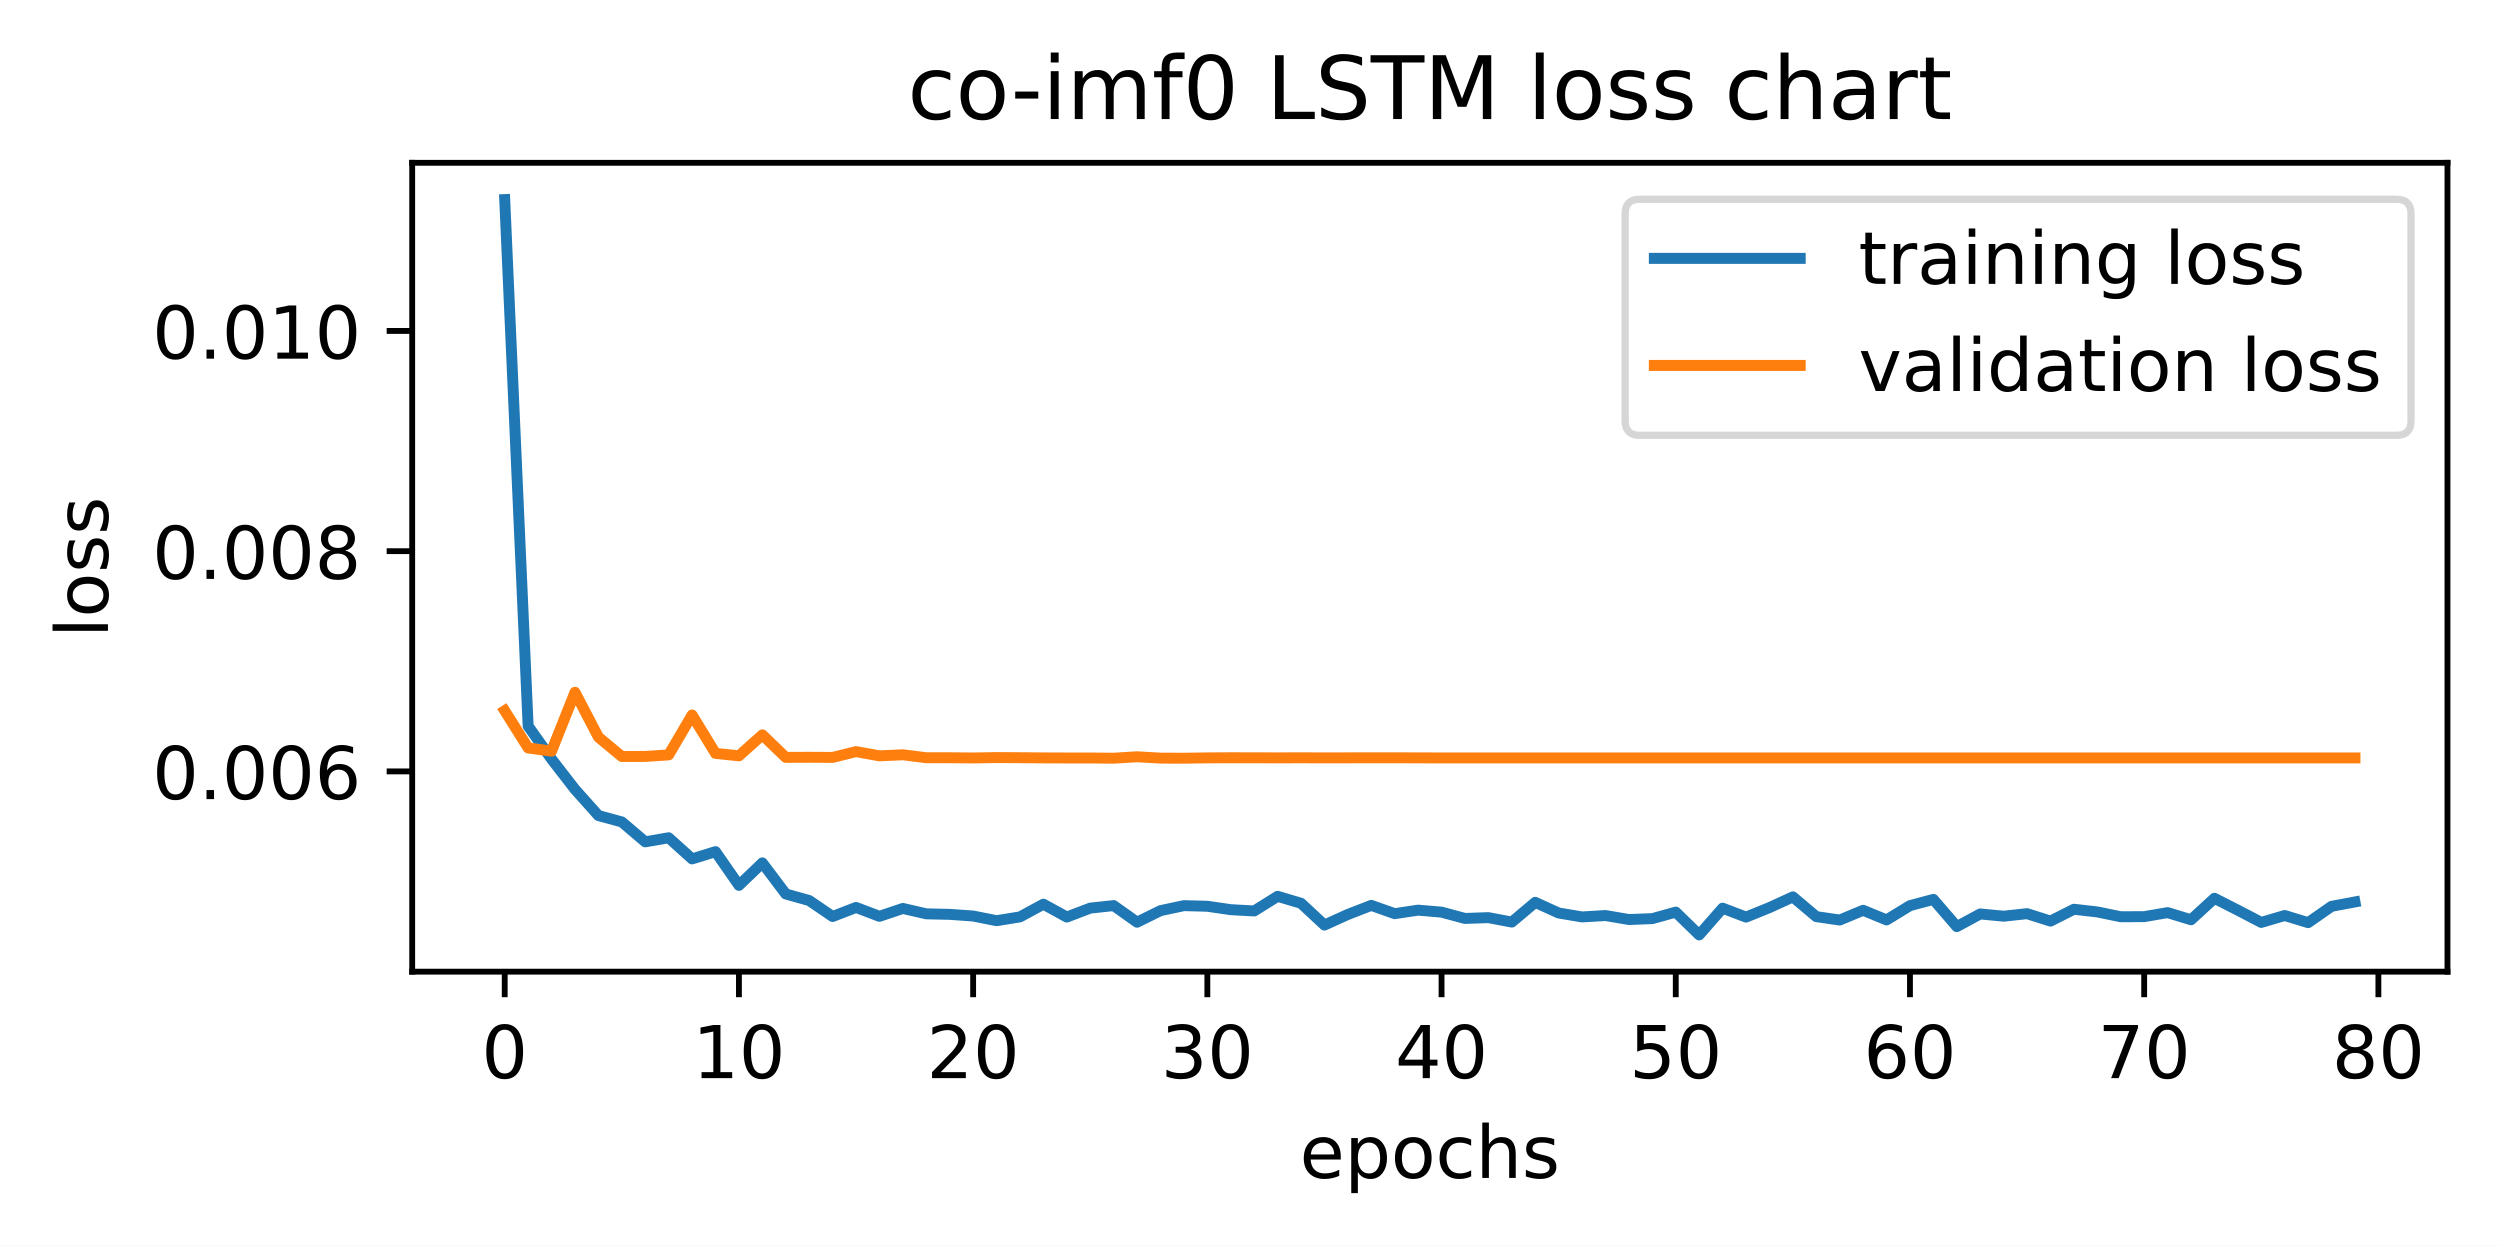
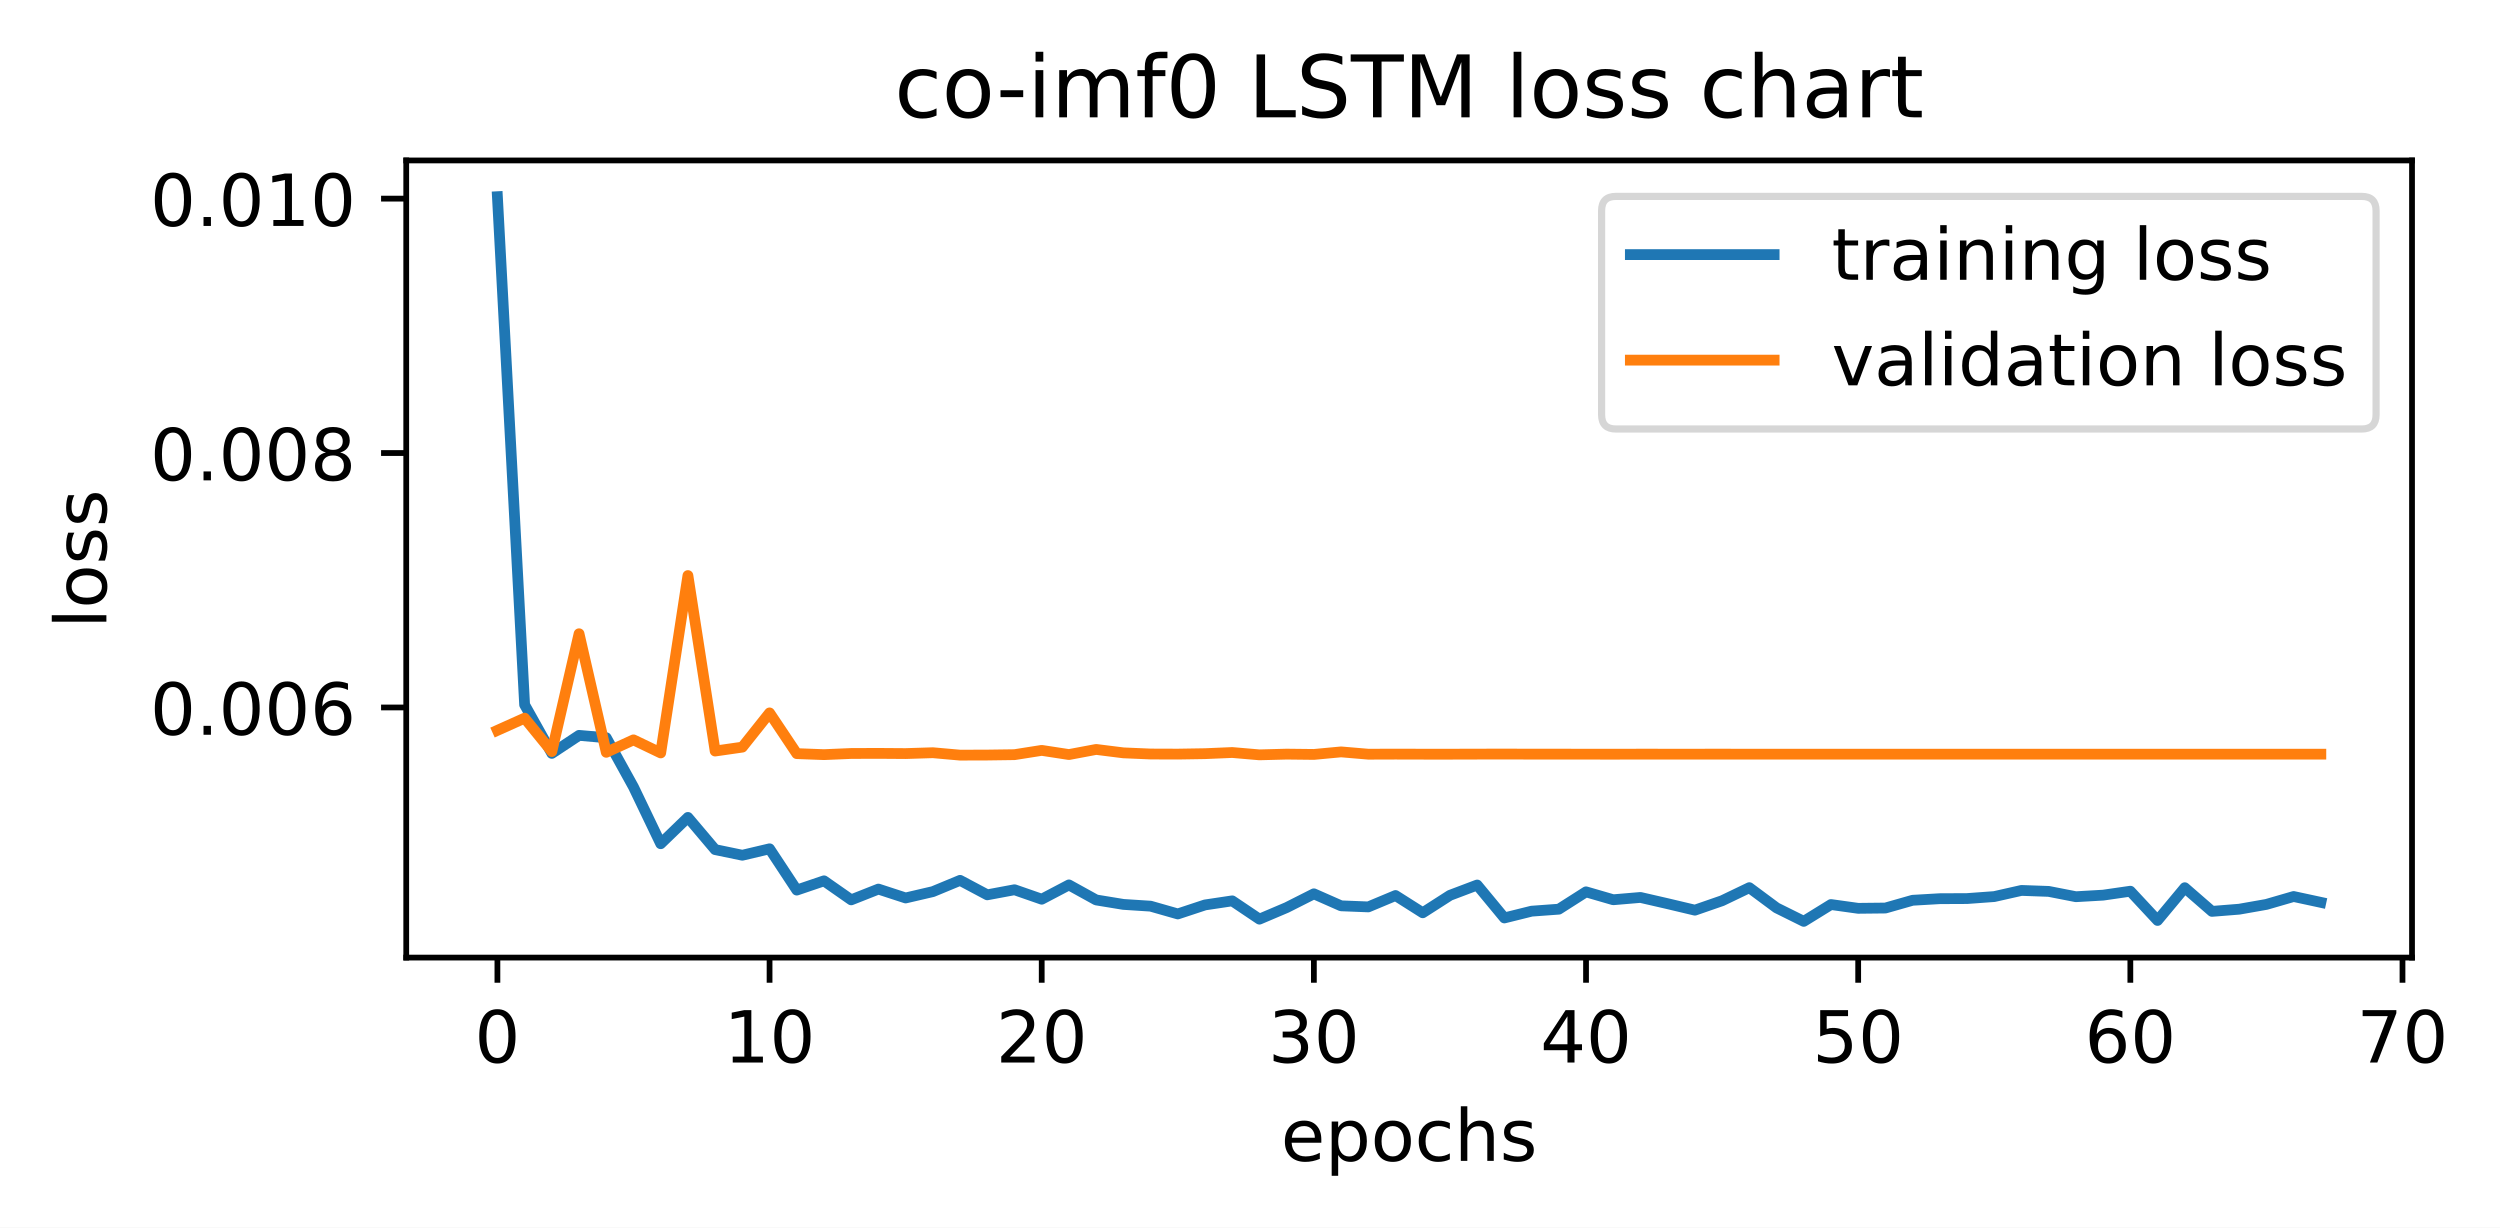
- <svg xmlns="http://www.w3.org/2000/svg" xmlns:xlink="http://www.w3.org/1999/xlink" width="342.706pt" height="170.754pt" viewBox="0 0 342.706 170.754" version="1.1">
+ <svg xmlns="http://www.w3.org/2000/svg" xmlns:xlink="http://www.w3.org/1999/xlink" width="347.744pt" height="170.754pt" viewBox="0 0 347.744 170.754" version="1.1">
  <defs>
    <style type="text/css">*{stroke-linejoin: round; stroke-linecap: butt}</style>
  </defs>
  <g id="figure_1">
    <g id="patch_1">
-       <path d="M -0 170.754  L 342.706 170.754  L 342.706 0  L -0 0  z " style="fill: #ffffff" />
+       <path d="M -0 170.754  L 347.744 170.754  L 347.744 0  L -0 0  z " style="fill: #ffffff" />
    </g>
    <g id="axes_1">
      <g id="patch_2">
        <path d="M 56.506 133.198  L 335.506 133.198  L 335.506 22.318  L 56.506 22.318  z " style="fill: #ffffff" />
      </g>
      <g id="matplotlib.axis_1">
        <g id="xtick_1">
          <g id="line2d_1">
            <defs>
-               <path id="m2883100f7e" d="M 0 0  L 0 3.5  " style="stroke: #000000; stroke-width: 0.8" />
-             </defs>
-             <g>
-               <use xlink:href="#m2883100f7e" x="69.188" y="133.198" style="stroke: #000000; stroke-width: 0.8" />
+               <path id="m09f0189fb1" d="M 0 0  L 0 3.5  " style="stroke: #000000; stroke-width: 0.8" />
+             </defs>
+             <g>
+               <use xlink:href="#m09f0189fb1" x="69.188" y="133.198" style="stroke: #000000; stroke-width: 0.8" />
            </g>
          </g>
          <g id="text_1">
            <g transform="translate(66.00682 147.7966) scale(0.1 -0.1)">
              <defs>
                <path id="DejaVuSans-30" d="M 2034 4250  Q 1547 4250 1301 3770  Q 1056 3291 1056 2328  Q 1056 1369 1301 889  Q 1547 409 2034 409  Q 2525 409 2770 889  Q 3016 1369 3016 2328  Q 3016 3291 2770 3770  Q 2525 4250 2034 4250  z M 2034 4750  Q 2819 4750 3233 4129  Q 3647 3509 3647 2328  Q 3647 1150 3233 529  Q 2819 -91 2034 -91  Q 1250 -91 836 529  Q 422 1150 422 2328  Q 422 3509 836 4129  Q 1250 4750 2034 4750  z " transform="scale(0.015625)" />
              </defs>
              <use xlink:href="#DejaVuSans-30" />
            </g>
          </g>
        </g>
        <g id="xtick_2">
          <g id="line2d_2">
            <g>
-               <use xlink:href="#m2883100f7e" x="101.294" y="133.198" style="stroke: #000000; stroke-width: 0.8" />
+               <use xlink:href="#m09f0189fb1" x="107.044" y="133.198" style="stroke: #000000; stroke-width: 0.8" />
            </g>
          </g>
          <g id="text_2">
-             <g transform="translate(94.93144 147.7966) scale(0.1 -0.1)">
+             <g transform="translate(100.6817 147.7966) scale(0.1 -0.1)">
              <defs>
                <path id="DejaVuSans-31" d="M 794 531  L 1825 531  L 1825 4091  L 703 3866  L 703 4441  L 1819 4666  L 2450 4666  L 2450 531  L 3481 531  L 3481 0  L 794 0  L 794 531  z " transform="scale(0.015625)" />
              </defs>
              <use xlink:href="#DejaVuSans-31" />
              <use xlink:href="#DejaVuSans-30" x="63.623" />
            </g>
          </g>
        </g>
        <g id="xtick_3">
          <g id="line2d_3">
            <g>
-               <use xlink:href="#m2883100f7e" x="133.4" y="133.198" style="stroke: #000000; stroke-width: 0.8" />
+               <use xlink:href="#m09f0189fb1" x="144.9" y="133.198" style="stroke: #000000; stroke-width: 0.8" />
            </g>
          </g>
          <g id="text_3">
-             <g transform="translate(127.0373 147.7966) scale(0.1 -0.1)">
+             <g transform="translate(138.5379 147.7966) scale(0.1 -0.1)">
              <defs>
                <path id="DejaVuSans-32" d="M 1228 531  L 3431 531  L 3431 0  L 469 0  L 469 531  Q 828 903 1448 1529  Q 2069 2156 2228 2338  Q 2531 2678 2651 2914  Q 2772 3150 2772 3378  Q 2772 3750 2511 3984  Q 2250 4219 1831 4219  Q 1534 4219 1204 4116  Q 875 4013 500 3803  L 500 4441  Q 881 4594 1212 4672  Q 1544 4750 1819 4750  Q 2544 4750 2975 4387  Q 3406 4025 3406 3419  Q 3406 3131 3298 2873  Q 3191 2616 2906 2266  Q 2828 2175 2409 1742  Q 1991 1309 1228 531  z " transform="scale(0.015625)" />
              </defs>
              <use xlink:href="#DejaVuSans-32" />
              <use xlink:href="#DejaVuSans-30" x="63.623" />
            </g>
          </g>
        </g>
        <g id="xtick_4">
          <g id="line2d_4">
            <g>
-               <use xlink:href="#m2883100f7e" x="165.506" y="133.198" style="stroke: #000000; stroke-width: 0.8" />
+               <use xlink:href="#m09f0189fb1" x="182.757" y="133.198" style="stroke: #000000; stroke-width: 0.8" />
            </g>
          </g>
          <g id="text_4">
-             <g transform="translate(159.1432 147.7966) scale(0.1 -0.1)">
+             <g transform="translate(176.3941 147.7966) scale(0.1 -0.1)">
              <defs>
                <path id="DejaVuSans-33" d="M 2597 2516  Q 3050 2419 3304 2112  Q 3559 1806 3559 1356  Q 3559 666 3084 287  Q 2609 -91 1734 -91  Q 1441 -91 1130 -33  Q 819 25 488 141  L 488 750  Q 750 597 1062 519  Q 1375 441 1716 441  Q 2309 441 2620 675  Q 2931 909 2931 1356  Q 2931 1769 2642 2001  Q 2353 2234 1838 2234  L 1294 2234  L 1294 2753  L 1863 2753  Q 2328 2753 2575 2939  Q 2822 3125 2822 3475  Q 2822 3834 2567 4026  Q 2313 4219 1838 4219  Q 1578 4219 1281 4162  Q 984 4106 628 3988  L 628 4550  Q 988 4650 1302 4700  Q 1616 4750 1894 4750  Q 2613 4750 3031 4423  Q 3450 4097 3450 3541  Q 3450 3153 3228 2886  Q 3006 2619 2597 2516  z " transform="scale(0.015625)" />
              </defs>
              <use xlink:href="#DejaVuSans-33" />
              <use xlink:href="#DejaVuSans-30" x="63.623" />
            </g>
          </g>
        </g>
        <g id="xtick_5">
          <g id="line2d_5">
            <g>
-               <use xlink:href="#m2883100f7e" x="197.612" y="133.198" style="stroke: #000000; stroke-width: 0.8" />
+               <use xlink:href="#m09f0189fb1" x="220.613" y="133.198" style="stroke: #000000; stroke-width: 0.8" />
            </g>
          </g>
          <g id="text_5">
-             <g transform="translate(191.249 147.7966) scale(0.1 -0.1)">
+             <g transform="translate(214.2503 147.7966) scale(0.1 -0.1)">
              <defs>
                <path id="DejaVuSans-34" d="M 2419 4116  L 825 1625  L 2419 1625  L 2419 4116  z M 2253 4666  L 3047 4666  L 3047 1625  L 3713 1625  L 3713 1100  L 3047 1100  L 3047 0  L 2419 0  L 2419 1100  L 313 1100  L 313 1709  L 2253 4666  z " transform="scale(0.015625)" />
              </defs>
              <use xlink:href="#DejaVuSans-34" />
              <use xlink:href="#DejaVuSans-30" x="63.623" />
            </g>
          </g>
        </g>
        <g id="xtick_6">
          <g id="line2d_6">
            <g>
-               <use xlink:href="#m2883100f7e" x="229.717" y="133.198" style="stroke: #000000; stroke-width: 0.8" />
+               <use xlink:href="#m09f0189fb1" x="258.469" y="133.198" style="stroke: #000000; stroke-width: 0.8" />
            </g>
          </g>
          <g id="text_6">
-             <g transform="translate(223.3549 147.7966) scale(0.1 -0.1)">
+             <g transform="translate(252.1064 147.7966) scale(0.1 -0.1)">
              <defs>
                <path id="DejaVuSans-35" d="M 691 4666  L 3169 4666  L 3169 4134  L 1269 4134  L 1269 2991  Q 1406 3038 1543 3061  Q 1681 3084 1819 3084  Q 2600 3084 3056 2656  Q 3513 2228 3513 1497  Q 3513 744 3044 326  Q 2575 -91 1722 -91  Q 1428 -91 1123 -41  Q 819 9 494 109  L 494 744  Q 775 591 1075 516  Q 1375 441 1709 441  Q 2250 441 2565 725  Q 2881 1009 2881 1497  Q 2881 1984 2565 2268  Q 2250 2553 1709 2553  Q 1456 2553 1204 2497  Q 953 2441 691 2322  L 691 4666  z " transform="scale(0.015625)" />
              </defs>
              <use xlink:href="#DejaVuSans-35" />
              <use xlink:href="#DejaVuSans-30" x="63.623" />
            </g>
          </g>
        </g>
        <g id="xtick_7">
          <g id="line2d_7">
            <g>
-               <use xlink:href="#m2883100f7e" x="261.823" y="133.198" style="stroke: #000000; stroke-width: 0.8" />
+               <use xlink:href="#m09f0189fb1" x="296.325" y="133.198" style="stroke: #000000; stroke-width: 0.8" />
            </g>
          </g>
          <g id="text_7">
-             <g transform="translate(255.4608 147.7966) scale(0.1 -0.1)">
+             <g transform="translate(289.9626 147.7966) scale(0.1 -0.1)">
              <defs>
                <path id="DejaVuSans-36" d="M 2113 2584  Q 1688 2584 1439 2293  Q 1191 2003 1191 1497  Q 1191 994 1439 701  Q 1688 409 2113 409  Q 2538 409 2786 701  Q 3034 994 3034 1497  Q 3034 2003 2786 2293  Q 2538 2584 2113 2584  z M 3366 4563  L 3366 3988  Q 3128 4100 2886 4159  Q 2644 4219 2406 4219  Q 1781 4219 1451 3797  Q 1122 3375 1075 2522  Q 1259 2794 1537 2939  Q 1816 3084 2150 3084  Q 2853 3084 3261 2657  Q 3669 2231 3669 1497  Q 3669 778 3244 343  Q 2819 -91 2113 -91  Q 1303 -91 875 529  Q 447 1150 447 2328  Q 447 3434 972 4092  Q 1497 4750 2381 4750  Q 2619 4750 2861 4703  Q 3103 4656 3366 4563  z " transform="scale(0.015625)" />
              </defs>
              <use xlink:href="#DejaVuSans-36" />
              <use xlink:href="#DejaVuSans-30" x="63.623" />
            </g>
          </g>
        </g>
        <g id="xtick_8">
          <g id="line2d_8">
            <g>
-               <use xlink:href="#m2883100f7e" x="293.929" y="133.198" style="stroke: #000000; stroke-width: 0.8" />
+               <use xlink:href="#m09f0189fb1" x="334.181" y="133.198" style="stroke: #000000; stroke-width: 0.8" />
            </g>
          </g>
          <g id="text_8">
-             <g transform="translate(287.5666 147.7966) scale(0.1 -0.1)">
+             <g transform="translate(327.8188 147.7966) scale(0.1 -0.1)">
              <defs>
                <path id="DejaVuSans-37" d="M 525 4666  L 3525 4666  L 3525 4397  L 1831 0  L 1172 0  L 2766 4134  L 525 4134  L 525 4666  z " transform="scale(0.015625)" />
              </defs>
              <use xlink:href="#DejaVuSans-37" />
              <use xlink:href="#DejaVuSans-30" x="63.623" />
            </g>
          </g>
        </g>
-         <g id="xtick_9">
-           <g id="line2d_9">
-             <g>
-               <use xlink:href="#m2883100f7e" x="326.035" y="133.198" style="stroke: #000000; stroke-width: 0.8" />
-             </g>
-           </g>
-           <g id="text_9">
-             <g transform="translate(319.6725 147.7966) scale(0.1 -0.1)">
-               <defs>
-                 <path id="DejaVuSans-38" d="M 2034 2216  Q 1584 2216 1326 1975  Q 1069 1734 1069 1313  Q 1069 891 1326 650  Q 1584 409 2034 409  Q 2484 409 2743 651  Q 3003 894 3003 1313  Q 3003 1734 2745 1975  Q 2488 2216 2034 2216  z M 1403 2484  Q 997 2584 770 2862  Q 544 3141 544 3541  Q 544 4100 942 4425  Q 1341 4750 2034 4750  Q 2731 4750 3128 4425  Q 3525 4100 3525 3541  Q 3525 3141 3298 2862  Q 3072 2584 2669 2484  Q 3125 2378 3379 2068  Q 3634 1759 3634 1313  Q 3634 634 3220 271  Q 2806 -91 2034 -91  Q 1263 -91 848 271  Q 434 634 434 1313  Q 434 1759 690 2068  Q 947 2378 1403 2484  z M 1172 3481  Q 1172 3119 1398 2916  Q 1625 2713 2034 2713  Q 2441 2713 2670 2916  Q 2900 3119 2900 3481  Q 2900 3844 2670 4047  Q 2441 4250 2034 4250  Q 1625 4250 1398 4047  Q 1172 3844 1172 3481  z " transform="scale(0.015625)" />
-               </defs>
-               <use xlink:href="#DejaVuSans-38" />
-               <use xlink:href="#DejaVuSans-30" x="63.623" />
-             </g>
-           </g>
-         </g>
-         <g id="text_10">
+         <g id="text_9">
          <g transform="translate(178.1734 161.4747) scale(0.1 -0.1)">
            <defs>
              <path id="DejaVuSans-65" d="M 3597 1894  L 3597 1613  L 953 1613  Q 991 1019 1311 708  Q 1631 397 2203 397  Q 2534 397 2845 478  Q 3156 559 3463 722  L 3463 178  Q 3153 47 2828 -22  Q 2503 -91 2169 -91  Q 1331 -91 842 396  Q 353 884 353 1716  Q 353 2575 817 3079  Q 1281 3584 2069 3584  Q 2775 3584 3186 3129  Q 3597 2675 3597 1894  z M 3022 2063  Q 3016 2534 2758 2815  Q 2500 3097 2075 3097  Q 1594 3097 1305 2825  Q 1016 2553 972 2059  L 3022 2063  z " transform="scale(0.015625)" />
              <path id="DejaVuSans-70" d="M 1159 525  L 1159 -1331  L 581 -1331  L 581 3500  L 1159 3500  L 1159 2969  Q 1341 3281 1617 3432  Q 1894 3584 2278 3584  Q 2916 3584 3314 3078  Q 3713 2572 3713 1747  Q 3713 922 3314 415  Q 2916 -91 2278 -91  Q 1894 -91 1617 61  Q 1341 213 1159 525  z M 3116 1747  Q 3116 2381 2855 2742  Q 2594 3103 2138 3103  Q 1681 3103 1420 2742  Q 1159 2381 1159 1747  Q 1159 1113 1420 752  Q 1681 391 2138 391  Q 2594 391 2855 752  Q 3116 1113 3116 1747  z " transform="scale(0.015625)" />
              <path id="DejaVuSans-6f" d="M 1959 3097  Q 1497 3097 1228 2736  Q 959 2375 959 1747  Q 959 1119 1226 758  Q 1494 397 1959 397  Q 2419 397 2687 759  Q 2956 1122 2956 1747  Q 2956 2369 2687 2733  Q 2419 3097 1959 3097  z M 1959 3584  Q 2709 3584 3137 3096  Q 3566 2609 3566 1747  Q 3566 888 3137 398  Q 2709 -91 1959 -91  Q 1206 -91 779 398  Q 353 888 353 1747  Q 353 2609 779 3096  Q 1206 3584 1959 3584  z " transform="scale(0.015625)" />
              <path id="DejaVuSans-63" d="M 3122 3366  L 3122 2828  Q 2878 2963 2633 3030  Q 2388 3097 2138 3097  Q 1578 3097 1268 2742  Q 959 2388 959 1747  Q 959 1106 1268 751  Q 1578 397 2138 397  Q 2388 397 2633 464  Q 2878 531 3122 666  L 3122 134  Q 2881 22 2623 -34  Q 2366 -91 2075 -91  Q 1284 -91 818 406  Q 353 903 353 1747  Q 353 2603 823 3093  Q 1294 3584 2113 3584  Q 2378 3584 2631 3529  Q 2884 3475 3122 3366  z " transform="scale(0.015625)" />
              <path id="DejaVuSans-68" d="M 3513 2113  L 3513 0  L 2938 0  L 2938 2094  Q 2938 2591 2744 2837  Q 2550 3084 2163 3084  Q 1697 3084 1428 2787  Q 1159 2491 1159 1978  L 1159 0  L 581 0  L 581 4863  L 1159 4863  L 1159 2956  Q 1366 3272 1645 3428  Q 1925 3584 2291 3584  Q 2894 3584 3203 3211  Q 3513 2838 3513 2113  z " transform="scale(0.015625)" />
              <path id="DejaVuSans-73" d="M 2834 3397  L 2834 2853  Q 2591 2978 2328 3040  Q 2066 3103 1784 3103  Q 1356 3103 1142 2972  Q 928 2841 928 2578  Q 928 2378 1081 2264  Q 1234 2150 1697 2047  L 1894 2003  Q 2506 1872 2764 1633  Q 3022 1394 3022 966  Q 3022 478 2636 193  Q 2250 -91 1575 -91  Q 1294 -91 989 -36  Q 684 19 347 128  L 347 722  Q 666 556 975 473  Q 1284 391 1588 391  Q 1994 391 2212 530  Q 2431 669 2431 922  Q 2431 1156 2273 1281  Q 2116 1406 1581 1522  L 1381 1569  Q 847 1681 609 1914  Q 372 2147 372 2553  Q 372 3047 722 3315  Q 1072 3584 1716 3584  Q 2034 3584 2315 3537  Q 2597 3491 2834 3397  z " transform="scale(0.015625)" />
            </defs>
            <use xlink:href="#DejaVuSans-65" />
            <use xlink:href="#DejaVuSans-70" x="61.523" />
            <use xlink:href="#DejaVuSans-6f" x="125" />
            <use xlink:href="#DejaVuSans-63" x="186.182" />
            <use xlink:href="#DejaVuSans-68" x="241.162" />
            <use xlink:href="#DejaVuSans-73" x="304.541" />
          </g>
        </g>
      </g>
      <g id="matplotlib.axis_2">
        <g id="ytick_1">
-           <g id="line2d_10">
-             <defs>
-               <path id="m3b4f7bd4c3" d="M 0 0  L -3.5 0  " style="stroke: #000000; stroke-width: 0.8" />
-             </defs>
-             <g>
-               <use xlink:href="#m3b4f7bd4c3" x="56.506" y="105.745" style="stroke: #000000; stroke-width: 0.8" />
-             </g>
-           </g>
-           <g id="text_11">
-             <g transform="translate(20.87813 109.5439) scale(0.1 -0.1)">
+           <g id="line2d_9">
+             <defs>
+               <path id="mf1f1b225ff" d="M 0 0  L -3.5 0  " style="stroke: #000000; stroke-width: 0.8" />
+             </defs>
+             <g>
+               <use xlink:href="#mf1f1b225ff" x="56.506" y="98.404" style="stroke: #000000; stroke-width: 0.8" />
+             </g>
+           </g>
+           <g id="text_10">
+             <g transform="translate(20.87813 102.2036) scale(0.1 -0.1)">
              <defs>
                <path id="DejaVuSans-2e" d="M 684 794  L 1344 794  L 1344 0  L 684 0  L 684 794  z " transform="scale(0.015625)" />
              </defs>
              <use xlink:href="#DejaVuSans-30" />
              <use xlink:href="#DejaVuSans-2e" x="63.623" />
              <use xlink:href="#DejaVuSans-30" x="95.41" />
              <use xlink:href="#DejaVuSans-30" x="159.033" />
              <use xlink:href="#DejaVuSans-36" x="222.656" />
            </g>
          </g>
        </g>
        <g id="ytick_2">
-           <g id="line2d_11">
-             <g>
-               <use xlink:href="#m3b4f7bd4c3" x="56.506" y="75.555" style="stroke: #000000; stroke-width: 0.8" />
-             </g>
-           </g>
-           <g id="text_12">
-             <g transform="translate(20.87813 79.35378) scale(0.1 -0.1)">
+           <g id="line2d_10">
+             <g>
+               <use xlink:href="#mf1f1b225ff" x="56.506" y="63.016" style="stroke: #000000; stroke-width: 0.8" />
+             </g>
+           </g>
+           <g id="text_11">
+             <g transform="translate(20.87813 66.81568) scale(0.1 -0.1)">
+               <defs>
+                 <path id="DejaVuSans-38" d="M 2034 2216  Q 1584 2216 1326 1975  Q 1069 1734 1069 1313  Q 1069 891 1326 650  Q 1584 409 2034 409  Q 2484 409 2743 651  Q 3003 894 3003 1313  Q 3003 1734 2745 1975  Q 2488 2216 2034 2216  z M 1403 2484  Q 997 2584 770 2862  Q 544 3141 544 3541  Q 544 4100 942 4425  Q 1341 4750 2034 4750  Q 2731 4750 3128 4425  Q 3525 4100 3525 3541  Q 3525 3141 3298 2862  Q 3072 2584 2669 2484  Q 3125 2378 3379 2068  Q 3634 1759 3634 1313  Q 3634 634 3220 271  Q 2806 -91 2034 -91  Q 1263 -91 848 271  Q 434 634 434 1313  Q 434 1759 690 2068  Q 947 2378 1403 2484  z M 1172 3481  Q 1172 3119 1398 2916  Q 1625 2713 2034 2713  Q 2441 2713 2670 2916  Q 2900 3119 2900 3481  Q 2900 3844 2670 4047  Q 2441 4250 2034 4250  Q 1625 4250 1398 4047  Q 1172 3844 1172 3481  z " transform="scale(0.015625)" />
+               </defs>
              <use xlink:href="#DejaVuSans-30" />
              <use xlink:href="#DejaVuSans-2e" x="63.623" />
              <use xlink:href="#DejaVuSans-30" x="95.41" />
              <use xlink:href="#DejaVuSans-30" x="159.033" />
              <use xlink:href="#DejaVuSans-38" x="222.656" />
            </g>
          </g>
        </g>
        <g id="ytick_3">
-           <g id="line2d_12">
-             <g>
-               <use xlink:href="#m3b4f7bd4c3" x="56.506" y="45.364" style="stroke: #000000; stroke-width: 0.8" />
-             </g>
-           </g>
-           <g id="text_13">
-             <g transform="translate(20.87813 49.16369) scale(0.1 -0.1)">
+           <g id="line2d_11">
+             <g>
+               <use xlink:href="#mf1f1b225ff" x="56.506" y="27.629" style="stroke: #000000; stroke-width: 0.8" />
+             </g>
+           </g>
+           <g id="text_12">
+             <g transform="translate(20.87813 31.42781) scale(0.1 -0.1)">
              <use xlink:href="#DejaVuSans-30" />
              <use xlink:href="#DejaVuSans-2e" x="63.623" />
              <use xlink:href="#DejaVuSans-30" x="95.41" />
              <use xlink:href="#DejaVuSans-31" x="159.033" />
              <use xlink:href="#DejaVuSans-30" x="222.656" />
            </g>
          </g>
        </g>
-         <g id="text_14">
+         <g id="text_13">
          <g transform="translate(14.79844 87.41594) rotate(-90) scale(0.1 -0.1)">
            <defs>
              <path id="DejaVuSans-6c" d="M 603 4863  L 1178 4863  L 1178 0  L 603 0  L 603 4863  z " transform="scale(0.015625)" />
            </defs>
            <use xlink:href="#DejaVuSans-6c" />
            <use xlink:href="#DejaVuSans-6f" x="27.783" />
            <use xlink:href="#DejaVuSans-73" x="88.965" />
            <use xlink:href="#DejaVuSans-73" x="141.064" />
          </g>
        </g>
      </g>
+       <g id="line2d_12">
+         <path d="M 69.188 27.358  L 72.974 98.031  L 76.759 104.792  L 80.545 102.288  L 84.331 102.618  L 88.116 109.47  L 91.902 117.36  L 95.687 113.701  L 99.473 118.177  L 103.259 118.961  L 107.044 118.067  L 110.83 123.808  L 114.615 122.522  L 118.401 125.166  L 122.187 123.669  L 125.972 124.904  L 129.758 124.023  L 133.544 122.455  L 137.329 124.468  L 141.115 123.761  L 144.9 125.078  L 148.686 123.089  L 152.472 125.18  L 156.257 125.801  L 160.043 126.046  L 163.829 127.126  L 167.614 125.874  L 171.4 125.307  L 175.185 127.85  L 178.971 126.241  L 182.757 124.328  L 186.542 125.998  L 190.328 126.148  L 194.113 124.565  L 197.899 126.965  L 201.685 124.537  L 205.47 123.104  L 209.256 127.683  L 213.042 126.742  L 216.827 126.465  L 220.613 124.054  L 224.398 125.153  L 228.184 124.832  L 231.97 125.703  L 235.755 126.602  L 239.541 125.289  L 243.326 123.472  L 247.112 126.28  L 250.898 128.158  L 254.683 125.819  L 258.469 126.346  L 262.255 126.305  L 266.04 125.226  L 269.826 125.005  L 273.611 124.988  L 277.397 124.711  L 281.183 123.856  L 284.968 123.992  L 288.754 124.731  L 292.539 124.513  L 296.325 123.966  L 300.111 128.031  L 303.896 123.48  L 307.682 126.77  L 311.468 126.468  L 315.253 125.801  L 319.039 124.702  L 322.824 125.519  " clip-path="url(#pf5ced17d9f)" style="fill: none; stroke: #1f77b4; stroke-width: 1.5; stroke-linecap: square" />
+       </g>
      <g id="line2d_13">
-         <path d="M 69.188 27.358  L 72.399 99.533  L 75.609 104.064  L 78.82 108.207  L 82.03 111.797  L 85.241 112.674  L 88.452 115.401  L 91.662 114.843  L 94.873 117.738  L 98.083 116.744  L 101.294 121.368  L 104.505 118.287  L 107.715 122.545  L 110.926 123.448  L 114.136 125.636  L 117.347 124.395  L 120.557 125.611  L 123.768 124.532  L 126.979 125.271  L 130.189 125.343  L 133.4 125.57  L 136.61 126.21  L 139.821 125.69  L 143.032 123.948  L 146.242 125.711  L 149.453 124.486  L 152.663 124.141  L 155.874 126.42  L 159.085 124.833  L 162.295 124.147  L 165.506 124.233  L 168.716 124.701  L 171.927 124.877  L 175.137 122.871  L 178.348 123.822  L 181.559 126.811  L 184.769 125.354  L 187.98 124.11  L 191.19 125.247  L 194.401 124.766  L 197.612 125.04  L 200.822 125.902  L 204.033 125.792  L 207.243 126.4  L 210.454 123.696  L 213.664 125.157  L 216.875 125.696  L 220.086 125.503  L 223.296 126.052  L 226.507 125.928  L 229.717 125.034  L 232.928 128.158  L 236.139 124.496  L 239.349 125.718  L 242.56 124.419  L 245.77 122.946  L 248.981 125.653  L 252.192 126.121  L 255.402 124.784  L 258.613 126.105  L 261.823 124.147  L 265.034 123.293  L 268.244 127.022  L 271.455 125.286  L 274.666 125.594  L 277.876 125.247  L 281.087 126.266  L 284.297 124.645  L 287.508 125.01  L 290.719 125.672  L 293.929 125.655  L 297.14 125.104  L 300.35 126.083  L 303.561 123.142  L 306.771 124.773  L 309.982 126.446  L 313.193 125.5  L 316.403 126.478  L 319.614 124.244  L 322.824 123.64  " clip-path="url(#p7bcfdc67f2)" style="fill: none; stroke: #1f77b4; stroke-width: 1.5; stroke-linecap: square" />
-       </g>
-       <g id="line2d_14">
-         <path d="M 69.188 97.428  L 72.399 102.531  L 75.609 102.969  L 78.82 94.899  L 82.03 101.044  L 85.241 103.703  L 88.452 103.692  L 91.662 103.482  L 94.873 98.016  L 98.083 103.274  L 101.294 103.612  L 104.505 100.738  L 107.715 103.825  L 110.926 103.81  L 114.136 103.829  L 117.347 103.033  L 120.557 103.615  L 123.768 103.466  L 126.979 103.873  L 130.189 103.874  L 133.4 103.903  L 136.61 103.848  L 139.821 103.867  L 143.032 103.894  L 146.242 103.906  L 149.453 103.908  L 152.663 103.937  L 155.874 103.739  L 159.085 103.926  L 162.295 103.937  L 165.506 103.892  L 168.716 103.875  L 171.927 103.88  L 175.137 103.889  L 178.348 103.882  L 181.559 103.891  L 184.769 103.886  L 187.98 103.88  L 191.19 103.878  L 194.401 103.892  L 197.612 103.898  L 200.822 103.897  L 204.033 103.898  L 207.243 103.898  L 210.454 103.898  L 213.664 103.9  L 216.875 103.899  L 220.086 103.9  L 223.296 103.899  L 226.507 103.899  L 229.717 103.899  L 232.928 103.899  L 236.139 103.899  L 239.349 103.899  L 242.56 103.899  L 245.77 103.899  L 248.981 103.899  L 252.192 103.899  L 255.402 103.899  L 258.613 103.899  L 261.823 103.899  L 265.034 103.899  L 268.244 103.899  L 271.455 103.899  L 274.666 103.899  L 277.876 103.899  L 281.087 103.899  L 284.297 103.899  L 287.508 103.899  L 290.719 103.899  L 293.929 103.899  L 297.14 103.899  L 300.35 103.899  L 303.561 103.899  L 306.771 103.899  L 309.982 103.899  L 313.193 103.899  L 316.403 103.899  L 319.614 103.899  L 322.824 103.899  " clip-path="url(#p7bcfdc67f2)" style="fill: none; stroke: #ff7f0e; stroke-width: 1.5; stroke-linecap: square" />
+         <path d="M 69.188 101.592  L 72.974 99.893  L 76.759 104.54  L 80.545 88.154  L 84.331 104.645  L 88.116 102.914  L 91.902 104.729  L 95.687 80.06  L 99.473 104.467  L 103.259 103.924  L 107.044 99.165  L 110.83 104.827  L 114.615 104.968  L 118.401 104.807  L 122.187 104.794  L 125.972 104.821  L 129.758 104.702  L 133.544 105.037  L 137.329 105.025  L 141.115 104.972  L 144.9 104.376  L 148.686 104.956  L 152.472 104.245  L 156.257 104.72  L 160.043 104.881  L 163.829 104.895  L 167.614 104.833  L 171.4 104.672  L 175.185 104.997  L 178.971 104.897  L 182.757 104.94  L 186.542 104.586  L 190.328 104.907  L 194.113 104.894  L 197.899 104.904  L 201.685 104.905  L 205.47 104.895  L 209.256 104.887  L 213.042 104.898  L 216.827 104.9  L 220.613 104.903  L 224.398 104.905  L 228.184 104.901  L 231.97 104.902  L 235.755 104.902  L 239.541 104.901  L 243.326 104.903  L 247.112 104.902  L 250.898 104.903  L 254.683 104.903  L 258.469 104.903  L 262.255 104.903  L 266.04 104.903  L 269.826 104.902  L 273.611 104.903  L 277.397 104.903  L 281.183 104.903  L 284.968 104.903  L 288.754 104.903  L 292.539 104.903  L 296.325 104.903  L 300.111 104.903  L 303.896 104.903  L 307.682 104.903  L 311.468 104.903  L 315.253 104.903  L 319.039 104.903  L 322.824 104.903  " clip-path="url(#pf5ced17d9f)" style="fill: none; stroke: #ff7f0e; stroke-width: 1.5; stroke-linecap: square" />
      </g>
      <g id="patch_3">
        <path d="M 56.506 133.198  L 56.506 22.318  " style="fill: none; stroke: #000000; stroke-width: 0.8; stroke-linejoin: miter; stroke-linecap: square" />
      </g>
      <g id="patch_4">
        <path d="M 335.506 133.198  L 335.506 22.318  " style="fill: none; stroke: #000000; stroke-width: 0.8; stroke-linejoin: miter; stroke-linecap: square" />
      </g>
      <g id="patch_5">
        <path d="M 56.506 133.198  L 335.506 133.198  " style="fill: none; stroke: #000000; stroke-width: 0.8; stroke-linejoin: miter; stroke-linecap: square" />
      </g>
      <g id="patch_6">
        <path d="M 56.506 22.318  L 335.506 22.318  " style="fill: none; stroke: #000000; stroke-width: 0.8; stroke-linejoin: miter; stroke-linecap: square" />
      </g>
-       <g id="text_15">
+       <g id="text_14">
        <g transform="translate(124.4169 16.31812) scale(0.12 -0.12)">
          <defs>
            <path id="DejaVuSans-2d" d="M 313 2009  L 1997 2009  L 1997 1497  L 313 1497  L 313 2009  z " transform="scale(0.015625)" />
            <path id="DejaVuSans-69" d="M 603 3500  L 1178 3500  L 1178 0  L 603 0  L 603 3500  z M 603 4863  L 1178 4863  L 1178 4134  L 603 4134  L 603 4863  z " transform="scale(0.015625)" />
            <path id="DejaVuSans-6d" d="M 3328 2828  Q 3544 3216 3844 3400  Q 4144 3584 4550 3584  Q 5097 3584 5394 3201  Q 5691 2819 5691 2113  L 5691 0  L 5113 0  L 5113 2094  Q 5113 2597 4934 2840  Q 4756 3084 4391 3084  Q 3944 3084 3684 2787  Q 3425 2491 3425 1978  L 3425 0  L 2847 0  L 2847 2094  Q 2847 2600 2669 2842  Q 2491 3084 2119 3084  Q 1678 3084 1418 2786  Q 1159 2488 1159 1978  L 1159 0  L 581 0  L 581 3500  L 1159 3500  L 1159 2956  Q 1356 3278 1631 3431  Q 1906 3584 2284 3584  Q 2666 3584 2933 3390  Q 3200 3197 3328 2828  z " transform="scale(0.015625)" />
            <path id="DejaVuSans-66" d="M 2375 4863  L 2375 4384  L 1825 4384  Q 1516 4384 1395 4259  Q 1275 4134 1275 3809  L 1275 3500  L 2222 3500  L 2222 3053  L 1275 3053  L 1275 0  L 697 0  L 697 3053  L 147 3053  L 147 3500  L 697 3500  L 697 3744  Q 697 4328 969 4595  Q 1241 4863 1831 4863  L 2375 4863  z " transform="scale(0.015625)" />
            <path id="DejaVuSans-20" transform="scale(0.015625)" />
            <path id="DejaVuSans-4c" d="M 628 4666  L 1259 4666  L 1259 531  L 3531 531  L 3531 0  L 628 0  L 628 4666  z " transform="scale(0.015625)" />
            <path id="DejaVuSans-53" d="M 3425 4513  L 3425 3897  Q 3066 4069 2747 4153  Q 2428 4238 2131 4238  Q 1616 4238 1336 4038  Q 1056 3838 1056 3469  Q 1056 3159 1242 3001  Q 1428 2844 1947 2747  L 2328 2669  Q 3034 2534 3370 2195  Q 3706 1856 3706 1288  Q 3706 609 3251 259  Q 2797 -91 1919 -91  Q 1588 -91 1214 -16  Q 841 59 441 206  L 441 856  Q 825 641 1194 531  Q 1563 422 1919 422  Q 2459 422 2753 634  Q 3047 847 3047 1241  Q 3047 1584 2836 1778  Q 2625 1972 2144 2069  L 1759 2144  Q 1053 2284 737 2584  Q 422 2884 422 3419  Q 422 4038 858 4394  Q 1294 4750 2059 4750  Q 2388 4750 2728 4690  Q 3069 4631 3425 4513  z " transform="scale(0.015625)" />
            <path id="DejaVuSans-54" d="M -19 4666  L 3928 4666  L 3928 4134  L 2272 4134  L 2272 0  L 1638 0  L 1638 4134  L -19 4134  L -19 4666  z " transform="scale(0.015625)" />
            <path id="DejaVuSans-4d" d="M 628 4666  L 1569 4666  L 2759 1491  L 3956 4666  L 4897 4666  L 4897 0  L 4281 0  L 4281 4097  L 3078 897  L 2444 897  L 1241 4097  L 1241 0  L 628 0  L 628 4666  z " transform="scale(0.015625)" />
            <path id="DejaVuSans-61" d="M 2194 1759  Q 1497 1759 1228 1600  Q 959 1441 959 1056  Q 959 750 1161 570  Q 1363 391 1709 391  Q 2188 391 2477 730  Q 2766 1069 2766 1631  L 2766 1759  L 2194 1759  z M 3341 1997  L 3341 0  L 2766 0  L 2766 531  Q 2569 213 2275 61  Q 1981 -91 1556 -91  Q 1019 -91 701 211  Q 384 513 384 1019  Q 384 1609 779 1909  Q 1175 2209 1959 2209  L 2766 2209  L 2766 2266  Q 2766 2663 2505 2880  Q 2244 3097 1772 3097  Q 1472 3097 1187 3025  Q 903 2953 641 2809  L 641 3341  Q 956 3463 1253 3523  Q 1550 3584 1831 3584  Q 2591 3584 2966 3190  Q 3341 2797 3341 1997  z " transform="scale(0.015625)" />
            <path id="DejaVuSans-72" d="M 2631 2963  Q 2534 3019 2420 3045  Q 2306 3072 2169 3072  Q 1681 3072 1420 2755  Q 1159 2438 1159 1844  L 1159 0  L 581 0  L 581 3500  L 1159 3500  L 1159 2956  Q 1341 3275 1631 3429  Q 1922 3584 2338 3584  Q 2397 3584 2469 3576  Q 2541 3569 2628 3553  L 2631 2963  z " transform="scale(0.015625)" />
            <path id="DejaVuSans-74" d="M 1172 4494  L 1172 3500  L 2356 3500  L 2356 3053  L 1172 3053  L 1172 1153  Q 1172 725 1289 603  Q 1406 481 1766 481  L 2356 481  L 2356 0  L 1766 0  Q 1100 0 847 248  Q 594 497 594 1153  L 594 3053  L 172 3053  L 172 3500  L 594 3500  L 594 4494  L 1172 4494  z " transform="scale(0.015625)" />
          </defs>
          <use xlink:href="#DejaVuSans-63" />
          <use xlink:href="#DejaVuSans-6f" x="54.98" />
          <use xlink:href="#DejaVuSans-2d" x="118.037" />
          <use xlink:href="#DejaVuSans-69" x="154.121" />
          <use xlink:href="#DejaVuSans-6d" x="181.904" />
          <use xlink:href="#DejaVuSans-66" x="279.316" />
          <use xlink:href="#DejaVuSans-30" x="314.521" />
          <use xlink:href="#DejaVuSans-20" x="378.145" />
          <use xlink:href="#DejaVuSans-4c" x="409.932" />
          <use xlink:href="#DejaVuSans-53" x="465.645" />
          <use xlink:href="#DejaVuSans-54" x="529.121" />
          <use xlink:href="#DejaVuSans-4d" x="590.205" />
          <use xlink:href="#DejaVuSans-20" x="676.484" />
          <use xlink:href="#DejaVuSans-6c" x="708.271" />
          <use xlink:href="#DejaVuSans-6f" x="736.055" />
          <use xlink:href="#DejaVuSans-73" x="797.236" />
          <use xlink:href="#DejaVuSans-73" x="849.336" />
          <use xlink:href="#DejaVuSans-20" x="901.436" />
          <use xlink:href="#DejaVuSans-63" x="933.223" />
          <use xlink:href="#DejaVuSans-68" x="988.203" />
          <use xlink:href="#DejaVuSans-61" x="1051.582" />
          <use xlink:href="#DejaVuSans-72" x="1112.861" />
          <use xlink:href="#DejaVuSans-74" x="1153.975" />
        </g>
      </g>
      <g id="legend_1">
        <g id="patch_7">
          <path d="M 224.778 59.674  L 328.506 59.674  Q 330.506 59.674 330.506 57.674  L 330.506 29.318  Q 330.506 27.318 328.506 27.318  L 224.778 27.318  Q 222.778 27.318 222.778 29.318  L 222.778 57.674  Q 222.778 59.674 224.778 59.674  z " style="fill: #ffffff; opacity: 0.8; stroke: #cccccc; stroke-linejoin: miter" />
        </g>
-         <g id="line2d_15">
+         <g id="line2d_14">
          <path d="M 226.778 35.417  L 236.778 35.417  L 246.778 35.417  " style="fill: none; stroke: #1f77b4; stroke-width: 1.5; stroke-linecap: square" />
        </g>
-         <g id="text_16">
+         <g id="text_15">
          <g transform="translate(254.7781 38.91656) scale(0.1 -0.1)">
            <defs>
              <path id="DejaVuSans-6e" d="M 3513 2113  L 3513 0  L 2938 0  L 2938 2094  Q 2938 2591 2744 2837  Q 2550 3084 2163 3084  Q 1697 3084 1428 2787  Q 1159 2491 1159 1978  L 1159 0  L 581 0  L 581 3500  L 1159 3500  L 1159 2956  Q 1366 3272 1645 3428  Q 1925 3584 2291 3584  Q 2894 3584 3203 3211  Q 3513 2838 3513 2113  z " transform="scale(0.015625)" />
              <path id="DejaVuSans-67" d="M 2906 1791  Q 2906 2416 2648 2759  Q 2391 3103 1925 3103  Q 1463 3103 1205 2759  Q 947 2416 947 1791  Q 947 1169 1205 825  Q 1463 481 1925 481  Q 2391 481 2648 825  Q 2906 1169 2906 1791  z M 3481 434  Q 3481 -459 3084 -895  Q 2688 -1331 1869 -1331  Q 1566 -1331 1297 -1286  Q 1028 -1241 775 -1147  L 775 -588  Q 1028 -725 1275 -790  Q 1522 -856 1778 -856  Q 2344 -856 2625 -561  Q 2906 -266 2906 331  L 2906 616  Q 2728 306 2450 153  Q 2172 0 1784 0  Q 1141 0 747 490  Q 353 981 353 1791  Q 353 2603 747 3093  Q 1141 3584 1784 3584  Q 2172 3584 2450 3431  Q 2728 3278 2906 2969  L 2906 3500  L 3481 3500  L 3481 434  z " transform="scale(0.015625)" />
            </defs>
            <use xlink:href="#DejaVuSans-74" />
            <use xlink:href="#DejaVuSans-72" x="39.209" />
            <use xlink:href="#DejaVuSans-61" x="80.322" />
            <use xlink:href="#DejaVuSans-69" x="141.602" />
            <use xlink:href="#DejaVuSans-6e" x="169.385" />
            <use xlink:href="#DejaVuSans-69" x="232.764" />
            <use xlink:href="#DejaVuSans-6e" x="260.547" />
            <use xlink:href="#DejaVuSans-67" x="323.926" />
            <use xlink:href="#DejaVuSans-20" x="387.402" />
            <use xlink:href="#DejaVuSans-6c" x="419.189" />
            <use xlink:href="#DejaVuSans-6f" x="446.973" />
            <use xlink:href="#DejaVuSans-73" x="508.154" />
            <use xlink:href="#DejaVuSans-73" x="560.254" />
          </g>
        </g>
-         <g id="line2d_16">
+         <g id="line2d_15">
          <path d="M 226.778 50.095  L 236.778 50.095  L 246.778 50.095  " style="fill: none; stroke: #ff7f0e; stroke-width: 1.5; stroke-linecap: square" />
        </g>
-         <g id="text_17">
+         <g id="text_16">
          <g transform="translate(254.7781 53.59469) scale(0.1 -0.1)">
            <defs>
              <path id="DejaVuSans-76" d="M 191 3500  L 800 3500  L 1894 563  L 2988 3500  L 3597 3500  L 2284 0  L 1503 0  L 191 3500  z " transform="scale(0.015625)" />
              <path id="DejaVuSans-64" d="M 2906 2969  L 2906 4863  L 3481 4863  L 3481 0  L 2906 0  L 2906 525  Q 2725 213 2448 61  Q 2172 -91 1784 -91  Q 1150 -91 751 415  Q 353 922 353 1747  Q 353 2572 751 3078  Q 1150 3584 1784 3584  Q 2172 3584 2448 3432  Q 2725 3281 2906 2969  z M 947 1747  Q 947 1113 1208 752  Q 1469 391 1925 391  Q 2381 391 2643 752  Q 2906 1113 2906 1747  Q 2906 2381 2643 2742  Q 2381 3103 1925 3103  Q 1469 3103 1208 2742  Q 947 2381 947 1747  z " transform="scale(0.015625)" />
            </defs>
            <use xlink:href="#DejaVuSans-76" />
            <use xlink:href="#DejaVuSans-61" x="59.18" />
            <use xlink:href="#DejaVuSans-6c" x="120.459" />
            <use xlink:href="#DejaVuSans-69" x="148.242" />
            <use xlink:href="#DejaVuSans-64" x="176.025" />
            <use xlink:href="#DejaVuSans-61" x="239.502" />
            <use xlink:href="#DejaVuSans-74" x="300.781" />
            <use xlink:href="#DejaVuSans-69" x="339.99" />
            <use xlink:href="#DejaVuSans-6f" x="367.773" />
            <use xlink:href="#DejaVuSans-6e" x="428.955" />
            <use xlink:href="#DejaVuSans-20" x="492.334" />
            <use xlink:href="#DejaVuSans-6c" x="524.121" />
            <use xlink:href="#DejaVuSans-6f" x="551.904" />
            <use xlink:href="#DejaVuSans-73" x="613.086" />
            <use xlink:href="#DejaVuSans-73" x="665.186" />
          </g>
        </g>
      </g>
    </g>
  </g>
  <defs>
-     <clipPath id="p7bcfdc67f2">
+     <clipPath id="pf5ced17d9f">
      <rect x="56.506" y="22.318" width="279" height="110.88" />
    </clipPath>
  </defs>
</svg>
